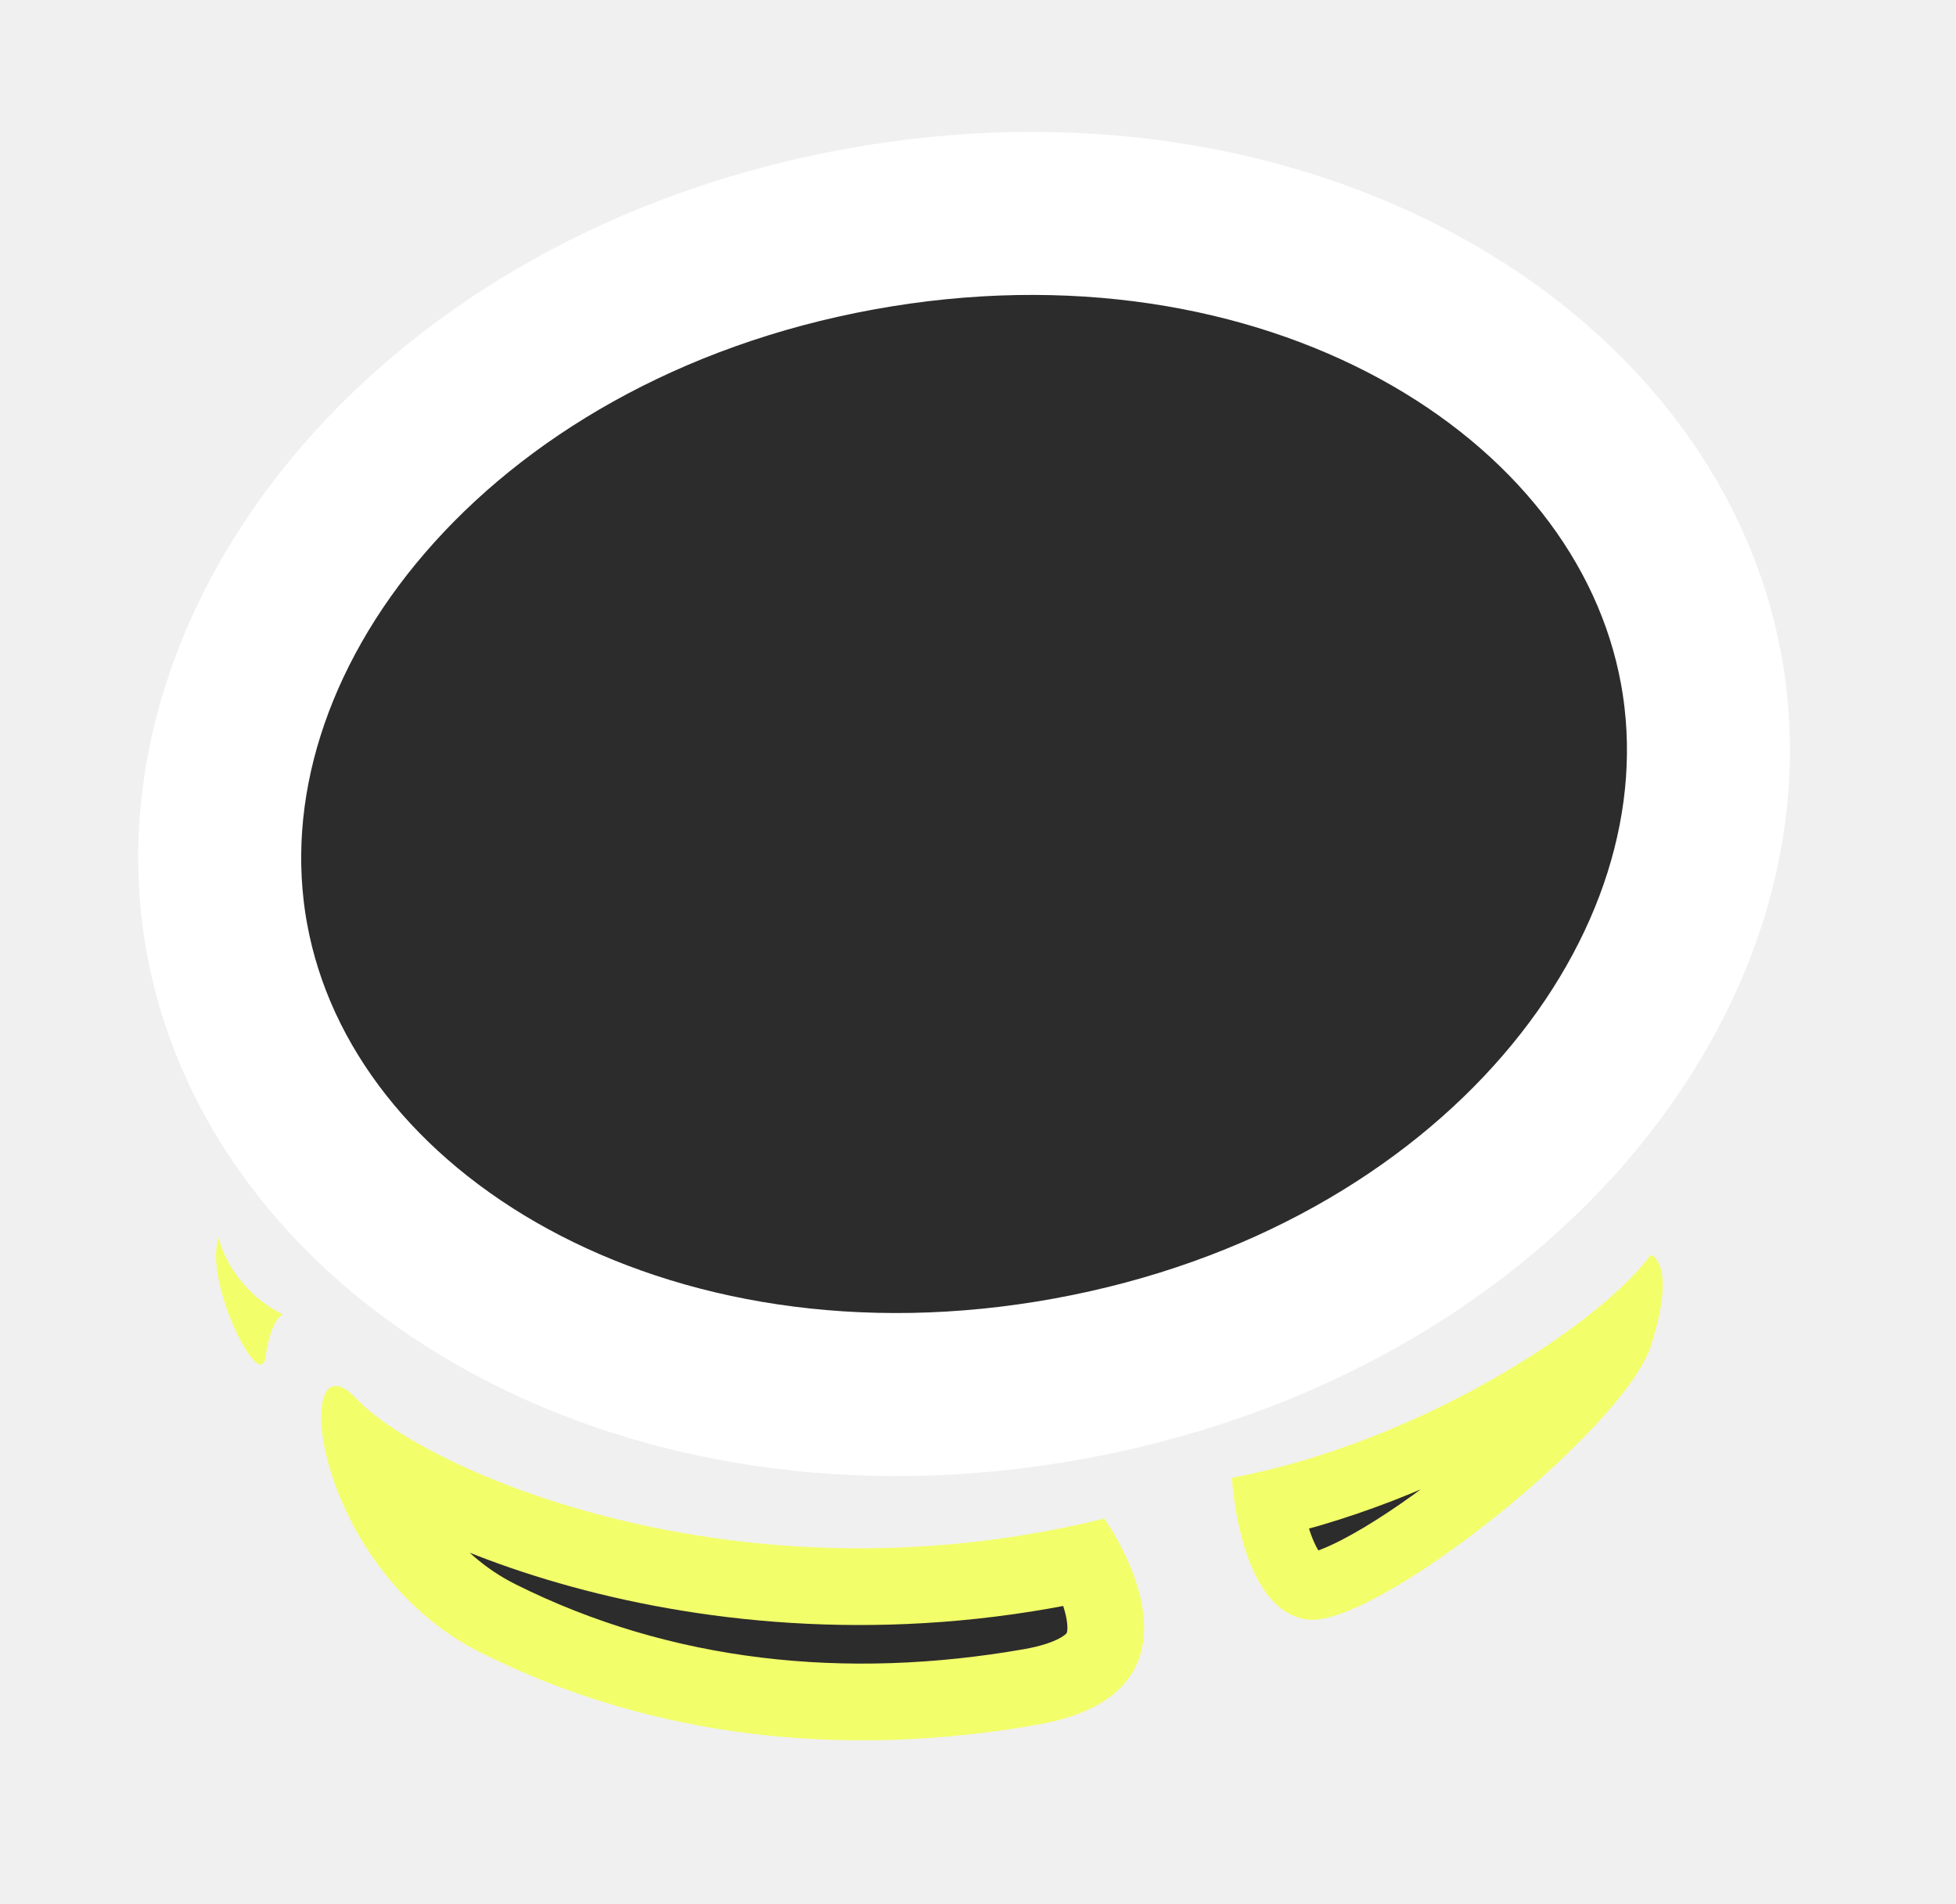
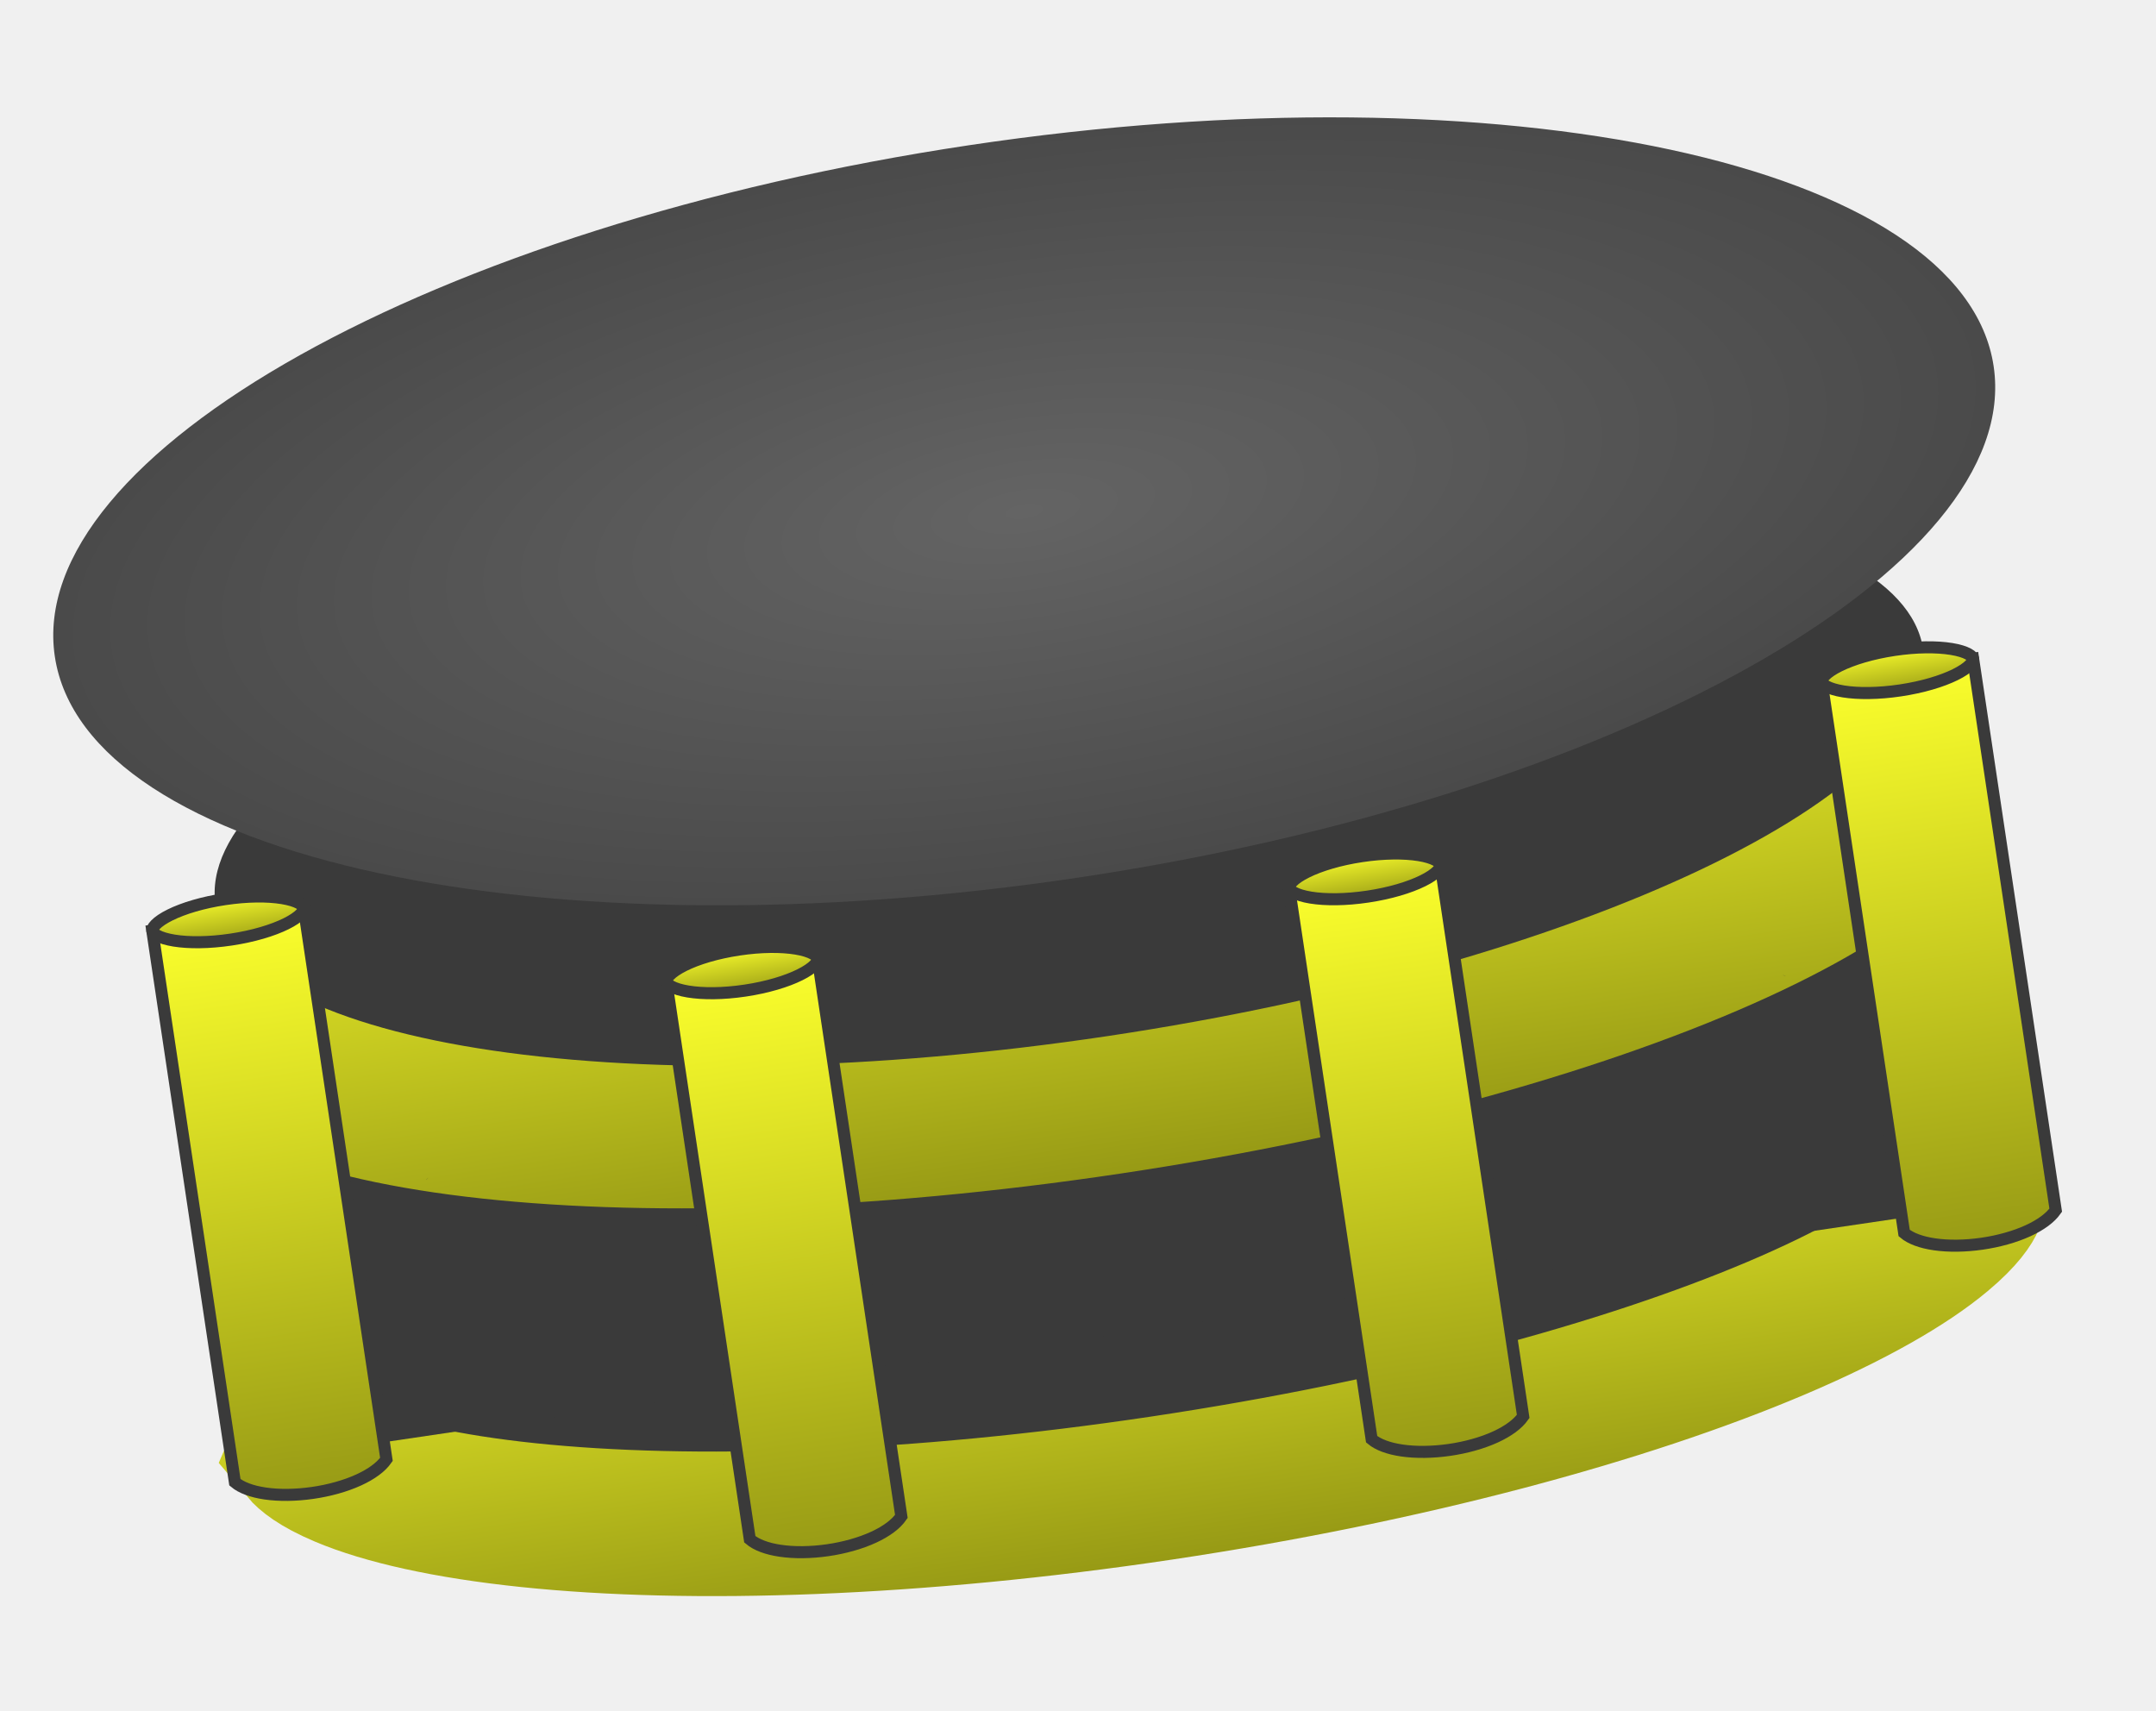
- <svg xmlns="http://www.w3.org/2000/svg" width="408" height="397" viewBox="0 0 408 397" fill="none">
-   <g id="tom2">
-     <g id="Rectangle 61">
-       <mask id="path-1-inside-1" fill="white">
-         <path d="M256.956 308.185C295.771 300.853 333.251 276.611 344.342 261.685C344.342 261.685 349.94 263.286 344.342 280.686C338.744 298.085 286.715 339.812 272.55 337.734C258.384 335.655 256.956 308.185 256.956 308.185Z" />
-       </mask>
-       <path d="M256.956 308.185C295.771 300.853 333.251 276.611 344.342 261.685C344.342 261.685 349.94 263.286 344.342 280.686C338.744 298.085 286.715 339.812 272.55 337.734C258.384 335.655 256.956 308.185 256.956 308.185Z" fill="#2C2C2C" stroke="#F3FF6A" stroke-width="28" mask="url(#path-1-inside-1)" />
-     </g>
-     <g id="Rectangle 60">
-       <mask id="path-2-inside-2" fill="white">
-         <path d="M230.342 316.685C153.342 335.685 88.044 306.315 74.342 291.685C60.639 277.055 64.342 326.685 100.342 344.684C136.342 362.684 176.342 366.684 216.342 359.685C256.342 352.685 230.342 316.685 230.342 316.685Z" />
-       </mask>
-       <path d="M230.342 316.685C153.342 335.685 88.044 306.315 74.342 291.685C60.639 277.055 64.342 326.685 100.342 344.684C136.342 362.684 176.342 366.684 216.342 359.685C256.342 352.685 230.342 316.685 230.342 316.685Z" fill="#2C2C2C" stroke="#F3FF6A" stroke-width="32" mask="url(#path-2-inside-2)" />
-     </g>
-     <path id="Ellipse 122" d="M47.335 195.698C58.808 258.623 134.377 303.67 222.948 287.522C311.518 271.374 366.328 202.556 354.855 139.631C343.383 76.706 267.813 31.659 179.243 47.807C90.672 63.955 35.862 132.773 47.335 195.698Z" fill="#2C2C2C" stroke="white" stroke-width="34" />
-     <g id="Rectangle 64">
-       <mask id="path-4-inside-3" fill="white">
-         <path d="M59.044 274.12C50.143 269.796 46.417 261.769 45.616 258.08C42.375 267.07 54.274 290.993 55.421 282.892C56.567 274.79 59.044 274.12 59.044 274.12Z" />
-       </mask>
-       <path d="M59.044 274.12C50.143 269.796 46.417 261.769 45.616 258.08C42.375 267.07 54.274 290.993 55.421 282.892C56.567 274.79 59.044 274.12 59.044 274.12Z" fill="#F3FF6A" stroke="#F3FF6A" stroke-width="8" mask="url(#path-4-inside-3)" />
-     </g>
-   </g>
+ <svg xmlns="http://www.w3.org/2000/svg" width="179" height="142" viewBox="0 0 179 142" fill="none">
+   <path d="M160.425 97.583C162.704 98.544 163.523 99.317 163.794 99.64C163.63 100.028 163.073 101.006 161.175 102.594C158.358 104.95 153.762 107.599 147.458 110.273C134.936 115.586 116.94 120.476 96.481 123.54C76.023 126.604 57.385 127.202 43.855 125.791C37.044 125.08 31.874 123.894 28.489 122.467C26.21 121.505 25.391 120.732 25.12 120.41C25.285 120.021 25.841 119.043 27.739 117.456C30.557 115.099 35.152 112.45 41.456 109.776C53.979 104.463 71.974 99.573 92.433 96.509C112.891 93.445 131.53 92.847 145.059 94.259C151.871 94.969 157.04 96.155 160.425 97.583Z" fill="#3A3A3A" stroke="url(#paint0_linear)" stroke-width="12" />
+   <rect width="145.031" height="44.719" transform="matrix(0.989254 -0.146207 0.146219 0.989252 16.2533 76.8428)" fill="#3A3A3A" />
+   <mask id="path-3-inside-1" fill="white">
+     <ellipse cx="89.887" cy="76.653" rx="76.396" ry="21.018" transform="rotate(-8.51814 89.8866 76.6525)" />
+   </mask>
+   <ellipse cx="89.887" cy="76.653" rx="76.396" ry="21.018" transform="rotate(-8.51814 89.8866 76.6525)" fill="#3A3A3A" />
+   <path d="M140.716 69.04C139.2 58.919 145.81 54.12 144.13 55.61C143.405 56.252 140.819 58.084 135.384 60.492C124.85 65.16 108.598 69.823 89.297 72.714L96.703 122.163C119.129 118.804 139.956 113.156 155.641 106.205C163.315 102.804 171.123 98.499 177.3 93.023C182.521 88.394 192.54 77.494 190.165 61.633L140.716 69.04ZM89.297 72.714C69.996 75.605 53.09 75.908 41.651 74.531C35.749 73.821 32.74 72.827 31.859 72.425C29.816 71.493 37.541 74.145 39.057 84.265L-10.391 91.672C-8.016 107.532 4.757 115.018 11.105 117.915C18.616 121.341 27.342 123.17 35.675 124.173C52.708 126.223 74.277 125.521 96.703 122.163L89.297 72.714ZM39.057 84.265C40.573 94.386 33.964 99.184 35.644 97.695C36.368 97.053 38.954 95.221 44.389 92.812C54.923 88.145 71.175 83.482 90.476 80.591L83.07 31.142C60.644 34.501 39.817 40.149 24.132 47.1C16.458 50.501 8.65 54.805 2.473 60.282C-2.748 64.911 -12.767 75.811 -10.391 91.672L39.057 84.265ZM90.476 80.591C109.778 77.7 126.683 77.397 138.122 78.774C144.024 79.484 147.033 80.478 147.914 80.88C149.957 81.812 142.232 79.16 140.716 69.04L190.165 61.633C187.789 45.773 175.017 38.287 168.668 35.39C161.157 31.964 152.431 30.135 144.098 29.132C127.065 27.082 105.496 27.784 83.07 31.142L90.476 80.591Z" fill="url(#paint1_linear)" mask="url(#path-3-inside-1)" />
+   <ellipse cx="88.78" cy="64.517" rx="71.677" ry="21.737" transform="rotate(-8.51814 88.78 64.5167)" fill="#3A3A3A" />
+   <ellipse cx="85.036" cy="42.453" rx="81.381" ry="30.738" transform="rotate(-8.51814 85.0359 42.4531)" fill="url(#paint2_radial)" />
+   <path d="M12.643 77.265L25.226 75.38L32.083 121.164C31.636 121.802 30.84 122.386 29.793 122.866C28.676 123.379 27.327 123.75 25.951 123.948C24.576 124.146 23.194 124.168 22.015 123.996C20.907 123.835 20.039 123.512 19.502 123.061L12.643 77.265Z" fill="url(#paint3_linear)" stroke="#3A3A3A" />
+   <path d="M25.227 75.386C25.239 75.461 25.215 75.626 24.958 75.888C24.708 76.143 24.301 76.422 23.743 76.698C22.632 77.246 21.024 77.732 19.187 78.007C17.35 78.282 15.671 78.289 14.447 78.09C13.833 77.99 13.362 77.843 13.049 77.672C12.726 77.496 12.655 77.346 12.644 77.271C12.633 77.196 12.657 77.031 12.914 76.769C13.163 76.513 13.57 76.235 14.128 75.959C15.239 75.41 16.847 74.925 18.684 74.65C20.521 74.375 22.201 74.368 23.424 74.567C24.038 74.667 24.509 74.814 24.823 74.985C25.145 75.161 25.216 75.311 25.227 75.386Z" fill="url(#paint4_linear)" stroke="#3A3A3A" />
+   <path d="M55.314 81.47L67.897 79.585L74.834 125.9C74.388 126.546 73.592 127.135 72.544 127.62C71.429 128.136 70.081 128.509 68.706 128.707C67.33 128.905 65.949 128.925 64.77 128.749C63.661 128.584 62.791 128.255 62.252 127.796L55.314 81.47Z" fill="url(#paint5_linear)" stroke="#3A3A3A" />
+   <path d="M67.901 79.597C67.913 79.678 67.886 79.847 67.631 80.111C67.382 80.369 66.975 80.65 66.418 80.927C65.308 81.48 63.701 81.968 61.864 82.243C60.027 82.518 58.348 82.522 57.125 82.319C56.511 82.217 56.04 82.067 55.726 81.894C55.404 81.716 55.329 81.563 55.317 81.482C55.305 81.401 55.332 81.233 55.587 80.968C55.837 80.711 56.243 80.43 56.8 80.152C57.911 79.599 59.517 79.112 61.354 78.837C63.191 78.561 64.87 78.557 66.093 78.76C66.708 78.862 67.178 79.012 67.492 79.185C67.814 79.363 67.889 79.516 67.901 79.597Z" fill="url(#paint6_linear)" stroke="#3A3A3A" />
+   <path d="M107.02 73.695L119.604 71.81L126.461 117.594C126.013 118.232 125.217 118.815 124.17 119.296C123.054 119.808 121.705 120.18 120.329 120.378C118.953 120.576 117.572 120.598 116.392 120.426C115.285 120.265 114.416 119.941 113.879 119.49L107.02 73.695Z" fill="url(#paint7_linear)" stroke="#3A3A3A" />
+   <path d="M119.605 71.818C119.616 71.892 119.592 72.057 119.335 72.32C119.086 72.575 118.679 72.854 118.121 73.129C117.009 73.678 115.402 74.163 113.564 74.438C111.727 74.714 110.048 74.721 108.825 74.522C108.21 74.422 107.74 74.274 107.426 74.103C107.104 73.927 107.033 73.777 107.021 73.702C107.01 73.627 107.034 73.463 107.291 73.2C107.541 72.945 107.947 72.666 108.506 72.391C109.617 71.842 111.224 71.357 113.062 71.082C114.899 70.806 116.578 70.799 117.801 70.998C118.416 71.098 118.887 71.246 119.2 71.417C119.522 71.593 119.594 71.743 119.605 71.818Z" fill="url(#paint8_linear)" stroke="#3A3A3A" />
+   <path d="M151.233 56.576L163.817 54.691L170.674 100.475C170.227 101.113 169.43 101.696 168.383 102.177C167.267 102.689 165.918 103.061 164.542 103.259C163.166 103.457 161.785 103.479 160.606 103.307C159.498 103.146 158.629 102.822 158.092 102.371L151.233 56.576Z" fill="url(#paint9_linear)" stroke="#3A3A3A" />
+   <path d="M163.818 54.7C163.829 54.774 163.805 54.939 163.548 55.202C163.299 55.457 162.892 55.736 162.334 56.011C161.222 56.56 159.615 57.045 157.778 57.32C155.94 57.595 154.261 57.602 153.038 57.404C152.423 57.304 151.953 57.156 151.639 56.985C151.317 56.809 151.246 56.659 151.234 56.584C151.223 56.509 151.247 56.345 151.504 56.082C151.754 55.827 152.16 55.548 152.719 55.272C153.83 54.724 155.438 54.239 157.275 53.963C159.112 53.688 160.791 53.681 162.014 53.88C162.629 53.98 163.1 54.127 163.413 54.298C163.735 54.474 163.807 54.625 163.818 54.7Z" fill="url(#paint10_linear)" stroke="#3A3A3A" />
+   <defs>
+     <linearGradient id="paint0_linear" x1="91.544" y1="90.575" x2="97.37" y2="129.474" gradientUnits="userSpaceOnUse">
+       <stop stop-color="#FBFF2C" />
+       <stop offset="1" stop-color="#979A15" />
+     </linearGradient>
+     <linearGradient id="paint1_linear" x1="86.773" y1="55.867" x2="93" y2="97.438" gradientUnits="userSpaceOnUse">
+       <stop stop-color="#FBFF2C" />
+       <stop offset="1" stop-color="#979A15" />
+     </linearGradient>
+     <radialGradient id="paint2_radial" cx="0" cy="0" r="1" gradientUnits="userSpaceOnUse" gradientTransform="translate(85.0359 42.4531) rotate(90) scale(30.738 81.3806)">
+       <stop stop-color="#646464" />
+       <stop offset="1" stop-color="#4A4A4A" />
+     </radialGradient>
+     <linearGradient id="paint3_linear" x1="18.86" y1="75.828" x2="26.139" y2="124.426" gradientUnits="userSpaceOnUse">
+       <stop stop-color="#FBFF2C" />
+       <stop offset="1" stop-color="#979A15" />
+     </linearGradient>
+     <linearGradient id="paint4_linear" x1="18.61" y1="74.156" x2="19.261" y2="78.501" gradientUnits="userSpaceOnUse">
+       <stop stop-color="#FBFF2C" />
+       <stop offset="1" stop-color="#979A15" />
+     </linearGradient>
+     <linearGradient id="paint5_linear" x1="61.532" y1="80.033" x2="68.893" y2="129.184" gradientUnits="userSpaceOnUse">
+       <stop stop-color="#FBFF2C" />
+       <stop offset="1" stop-color="#979A15" />
+     </linearGradient>
+     <linearGradient id="paint6_linear" x1="61.28" y1="78.342" x2="61.938" y2="82.737" gradientUnits="userSpaceOnUse">
+       <stop stop-color="#FBFF2C" />
+       <stop offset="1" stop-color="#979A15" />
+     </linearGradient>
+     <linearGradient id="paint7_linear" x1="113.238" y1="72.258" x2="120.516" y2="120.856" gradientUnits="userSpaceOnUse">
+       <stop stop-color="#FBFF2C" />
+       <stop offset="1" stop-color="#979A15" />
+     </linearGradient>
+     <linearGradient id="paint8_linear" x1="112.988" y1="70.587" x2="113.639" y2="74.933" gradientUnits="userSpaceOnUse">
+       <stop stop-color="#FBFF2C" />
+       <stop offset="1" stop-color="#979A15" />
+     </linearGradient>
+     <linearGradient id="paint9_linear" x1="157.451" y1="55.139" x2="164.73" y2="103.736" gradientUnits="userSpaceOnUse">
+       <stop stop-color="#FBFF2C" />
+       <stop offset="1" stop-color="#979A15" />
+     </linearGradient>
+     <linearGradient id="paint10_linear" x1="157.201" y1="53.469" x2="157.852" y2="57.815" gradientUnits="userSpaceOnUse">
+       <stop stop-color="#FBFF2C" />
+       <stop offset="1" stop-color="#979A15" />
+     </linearGradient>
+   </defs>
</svg>
